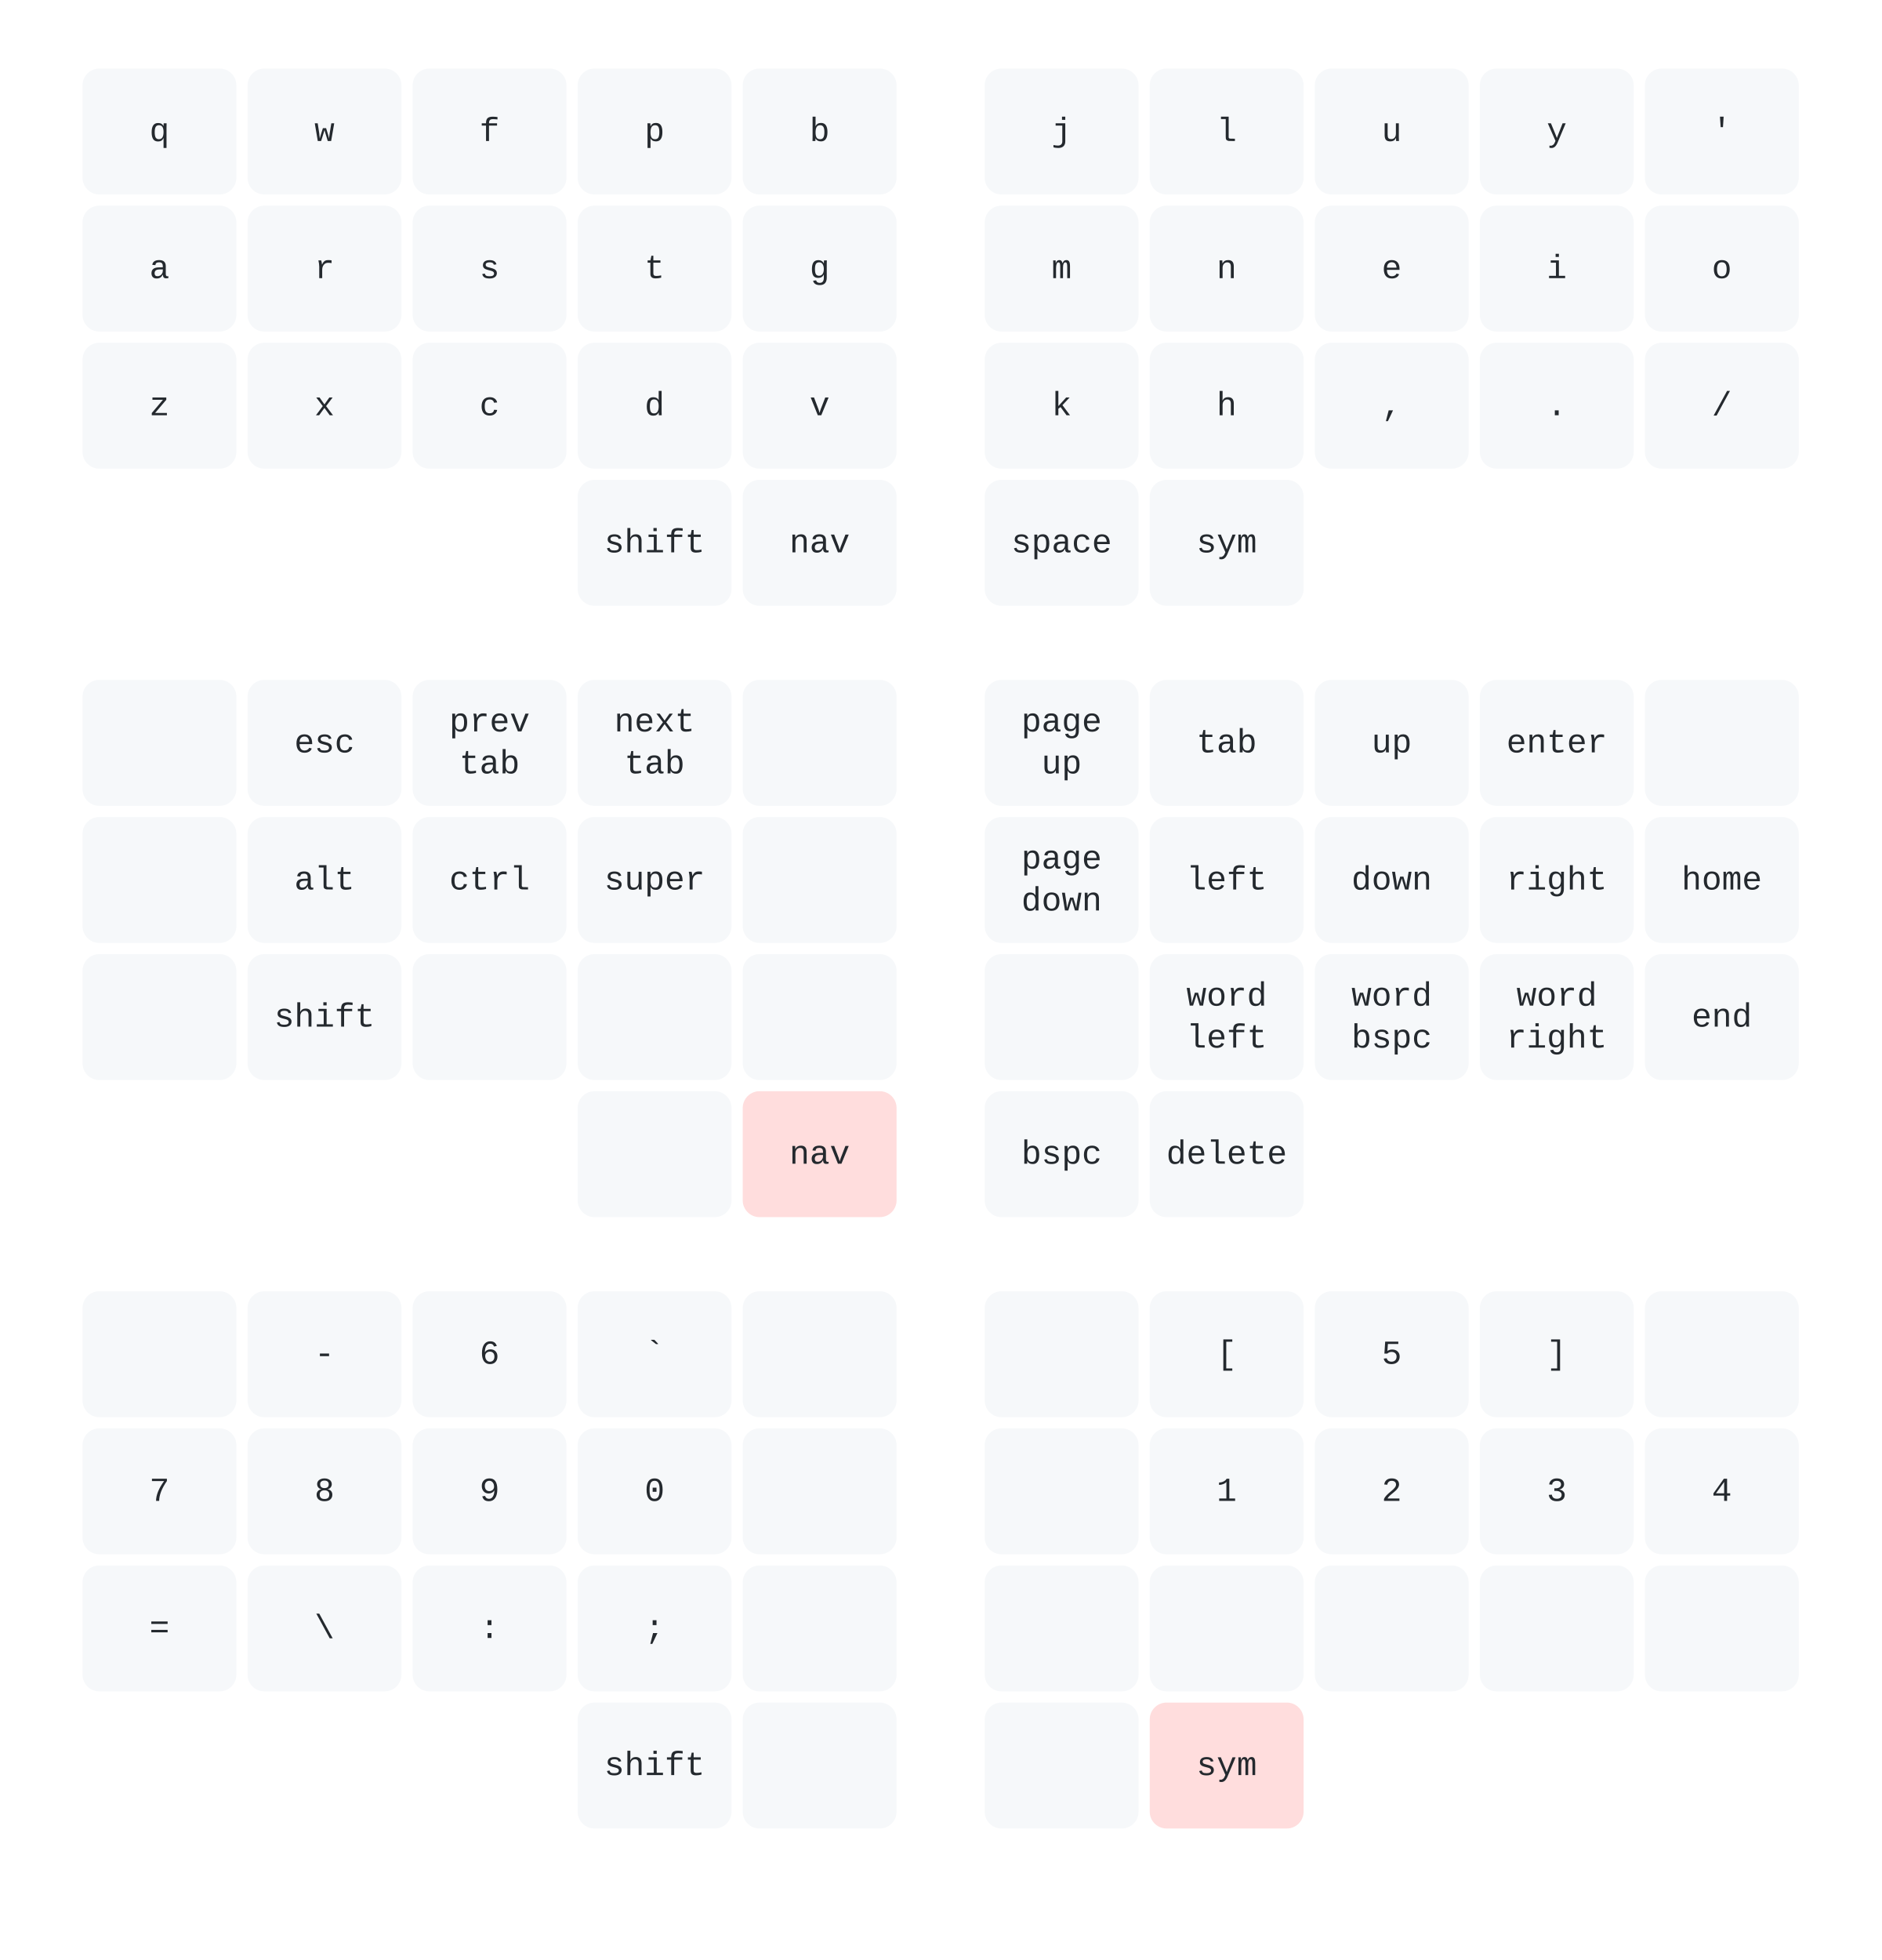
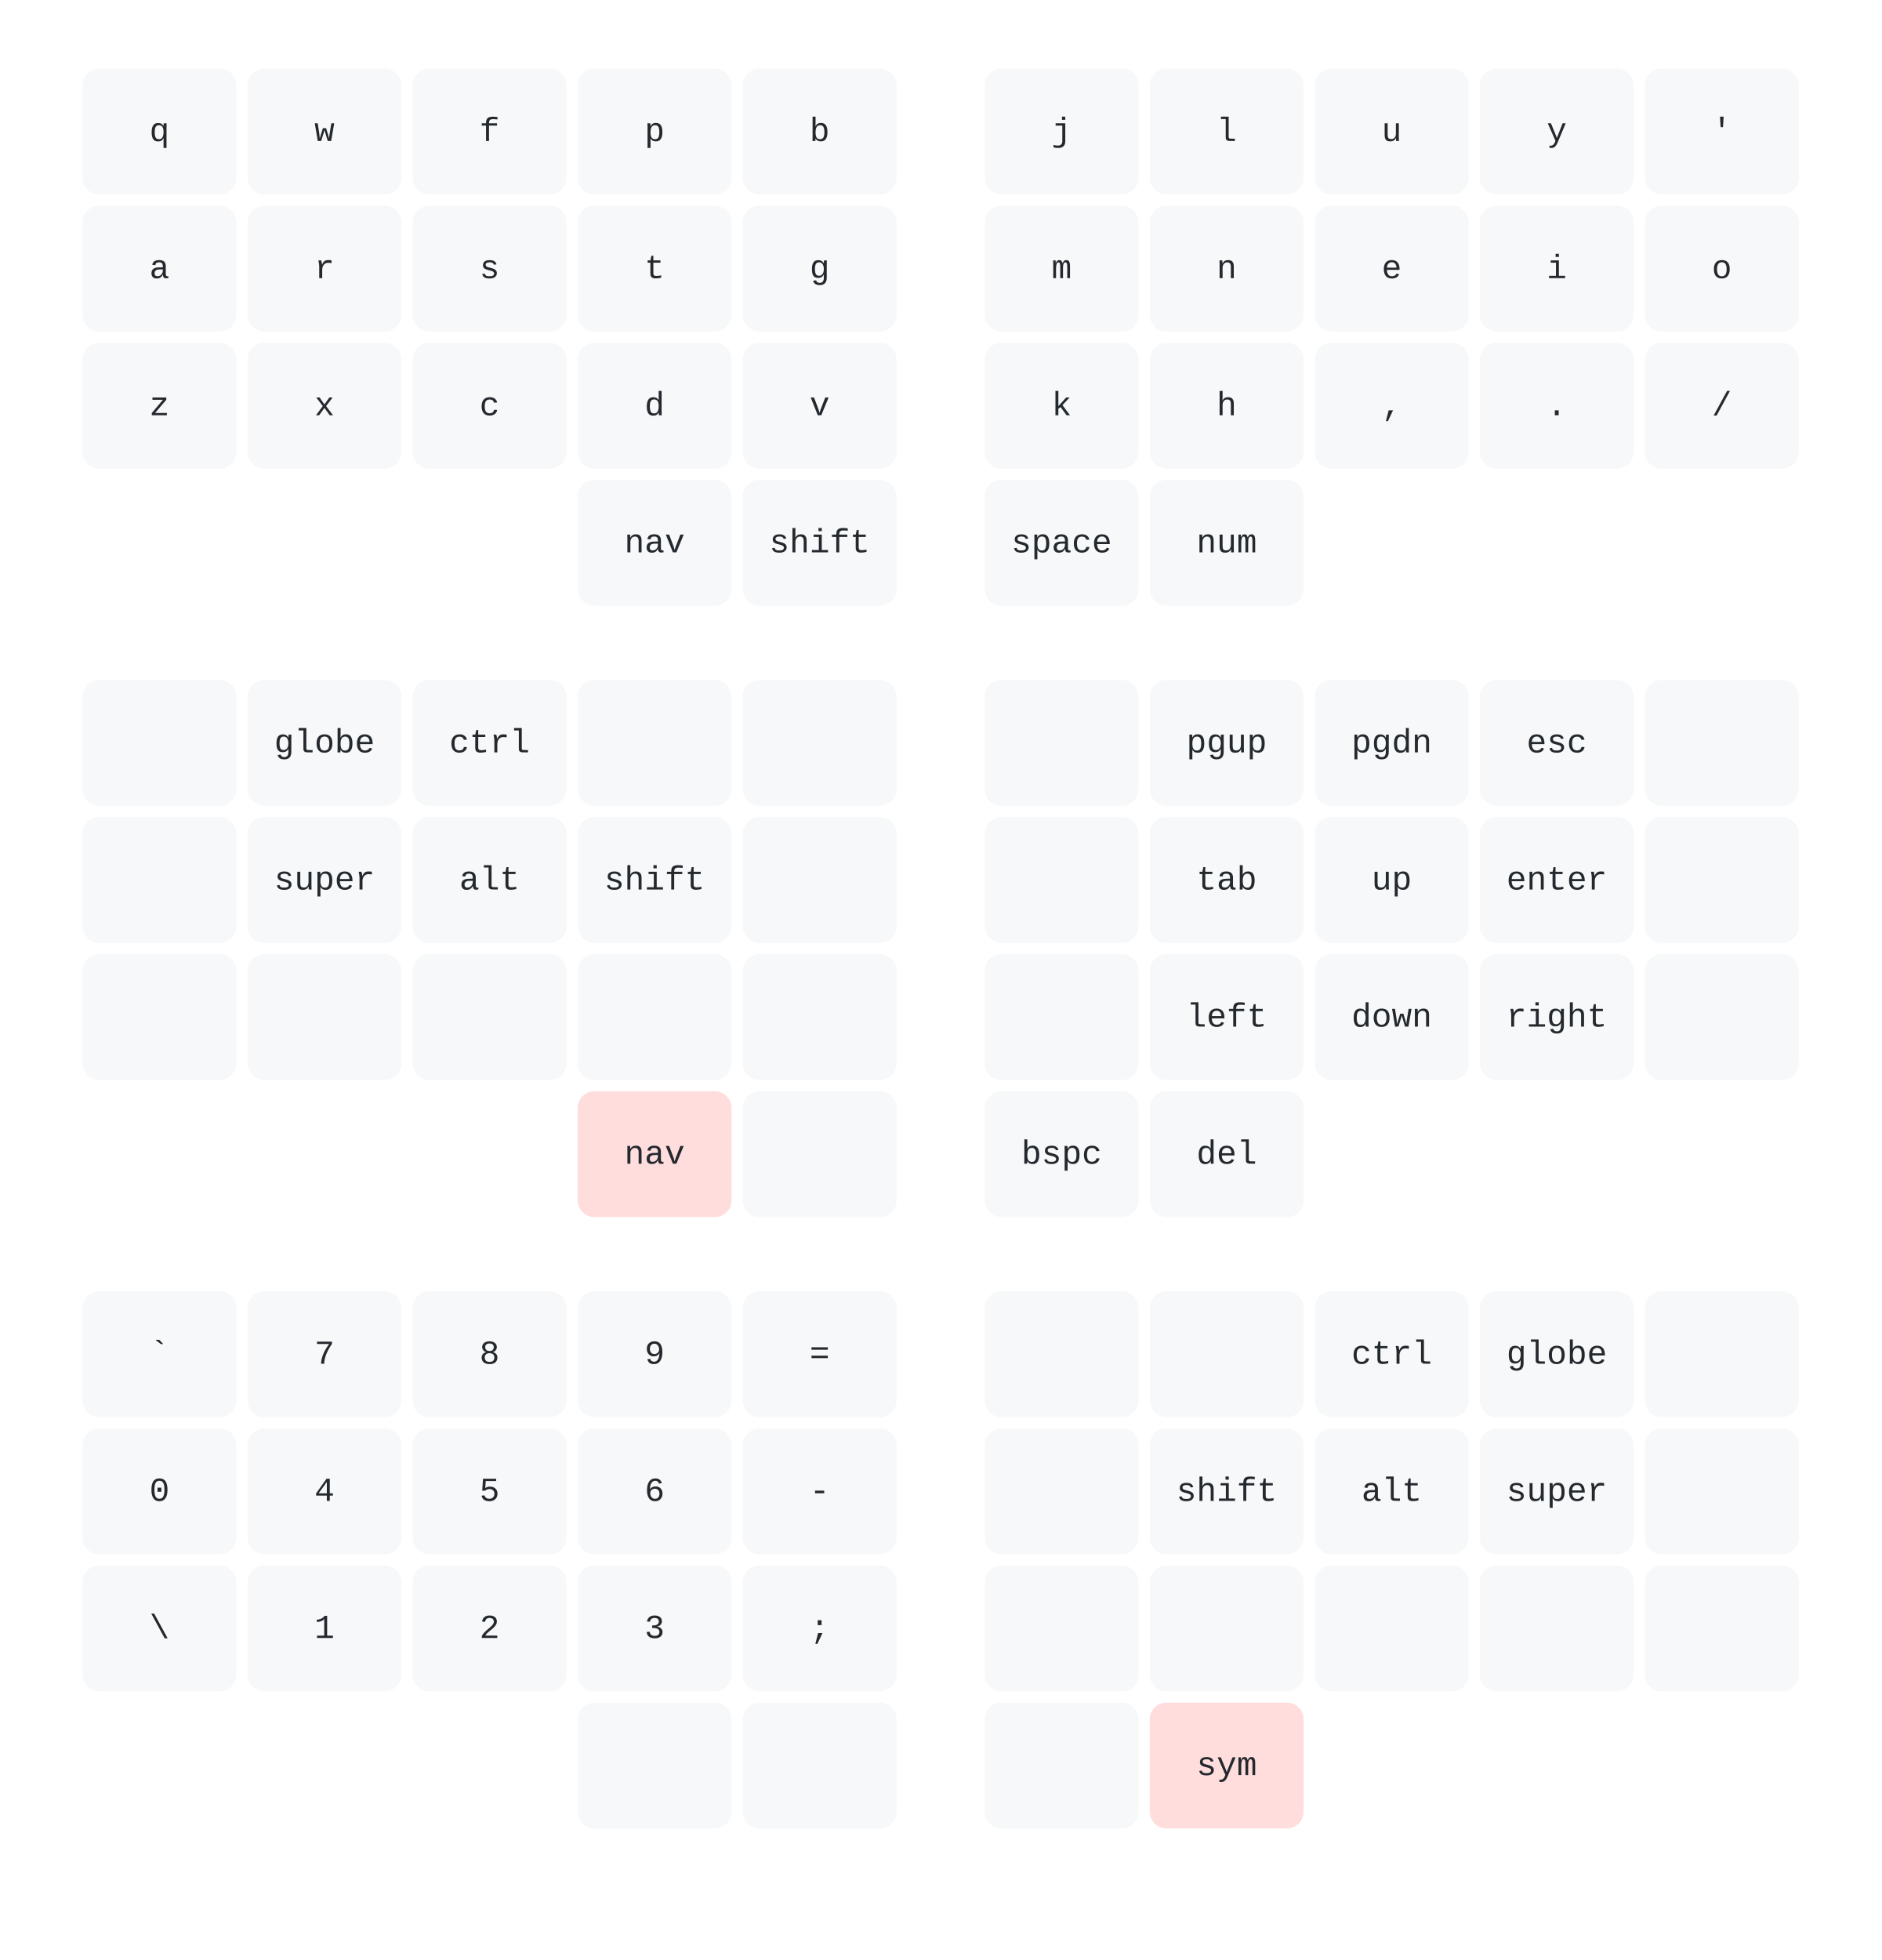
<svg xmlns="http://www.w3.org/2000/svg" width="672.5" height="700.5" viewBox="0 0 672.5 700.5">
  <style>
    svg {
        font-family: SFMono-Regular,Consolas,Liberation Mono,Menlo,monospace;
        font-size: 12px;
        font-kerning: normal;
        text-rendering: optimizeLegibility;
        fill: #24292e;
    }

    rect {
        fill: #f6f8fa;
    }

    .held {
        fill: #fdd;
    }
</style>
  <rect rx="6" ry="6" x="29.5" y="24.5" width="55" height="45" class="" />
  <text text-anchor="middle" dominant-baseline="middle" x="57.0" y="47.0">q</text>
  <rect rx="6" ry="6" x="88.5" y="24.5" width="55" height="45" class="" />
  <text text-anchor="middle" dominant-baseline="middle" x="116.0" y="47.0">w</text>
  <rect rx="6" ry="6" x="147.5" y="24.5" width="55" height="45" class="" />
  <text text-anchor="middle" dominant-baseline="middle" x="175.0" y="47.0">f</text>
  <rect rx="6" ry="6" x="206.5" y="24.5" width="55" height="45" class="" />
  <text text-anchor="middle" dominant-baseline="middle" x="234.0" y="47.0">p</text>
  <rect rx="6" ry="6" x="265.5" y="24.5" width="55" height="45" class="" />
  <text text-anchor="middle" dominant-baseline="middle" x="293.0" y="47.0">b</text>
  <rect rx="6" ry="6" x="29.5" y="73.5" width="55" height="45" class="" />
  <text text-anchor="middle" dominant-baseline="middle" x="57.0" y="96.0">a</text>
  <rect rx="6" ry="6" x="88.5" y="73.5" width="55" height="45" class="" />
  <text text-anchor="middle" dominant-baseline="middle" x="116.0" y="96.0">r</text>
  <rect rx="6" ry="6" x="147.5" y="73.5" width="55" height="45" class="" />
  <text text-anchor="middle" dominant-baseline="middle" x="175.0" y="96.0">s</text>
  <rect rx="6" ry="6" x="206.5" y="73.5" width="55" height="45" class="" />
  <text text-anchor="middle" dominant-baseline="middle" x="234.0" y="96.0">t</text>
  <rect rx="6" ry="6" x="265.5" y="73.5" width="55" height="45" class="" />
  <text text-anchor="middle" dominant-baseline="middle" x="293.0" y="96.0">g</text>
  <rect rx="6" ry="6" x="29.5" y="122.5" width="55" height="45" class="" />
  <text text-anchor="middle" dominant-baseline="middle" x="57.0" y="145.0">z</text>
  <rect rx="6" ry="6" x="88.5" y="122.5" width="55" height="45" class="" />
  <text text-anchor="middle" dominant-baseline="middle" x="116.0" y="145.0">x</text>
  <rect rx="6" ry="6" x="147.5" y="122.5" width="55" height="45" class="" />
  <text text-anchor="middle" dominant-baseline="middle" x="175.0" y="145.0">c</text>
  <rect rx="6" ry="6" x="206.5" y="122.5" width="55" height="45" class="" />
  <text text-anchor="middle" dominant-baseline="middle" x="234.0" y="145.0">d</text>
  <rect rx="6" ry="6" x="265.5" y="122.5" width="55" height="45" class="" />
  <text text-anchor="middle" dominant-baseline="middle" x="293.0" y="145.0">v</text>
  <rect rx="6" ry="6" x="352.0" y="24.5" width="55" height="45" class="" />
  <text text-anchor="middle" dominant-baseline="middle" x="379.5" y="47.0">j</text>
  <rect rx="6" ry="6" x="411.0" y="24.5" width="55" height="45" class="" />
  <text text-anchor="middle" dominant-baseline="middle" x="438.5" y="47.0">l</text>
  <rect rx="6" ry="6" x="470.0" y="24.5" width="55" height="45" class="" />
  <text text-anchor="middle" dominant-baseline="middle" x="497.5" y="47.0">u</text>
  <rect rx="6" ry="6" x="529.0" y="24.5" width="55" height="45" class="" />
  <text text-anchor="middle" dominant-baseline="middle" x="556.5" y="47.0">y</text>
  <rect rx="6" ry="6" x="588.0" y="24.5" width="55" height="45" class="" />
  <text text-anchor="middle" dominant-baseline="middle" x="615.5" y="47.0">'</text>
  <rect rx="6" ry="6" x="352.0" y="73.5" width="55" height="45" class="" />
  <text text-anchor="middle" dominant-baseline="middle" x="379.5" y="96.0">m</text>
  <rect rx="6" ry="6" x="411.0" y="73.5" width="55" height="45" class="" />
  <text text-anchor="middle" dominant-baseline="middle" x="438.5" y="96.0">n</text>
  <rect rx="6" ry="6" x="470.0" y="73.5" width="55" height="45" class="" />
  <text text-anchor="middle" dominant-baseline="middle" x="497.5" y="96.0">e</text>
  <rect rx="6" ry="6" x="529.0" y="73.5" width="55" height="45" class="" />
  <text text-anchor="middle" dominant-baseline="middle" x="556.5" y="96.0">i</text>
  <rect rx="6" ry="6" x="588.0" y="73.5" width="55" height="45" class="" />
  <text text-anchor="middle" dominant-baseline="middle" x="615.5" y="96.0">o</text>
  <rect rx="6" ry="6" x="352.0" y="122.5" width="55" height="45" class="" />
  <text text-anchor="middle" dominant-baseline="middle" x="379.5" y="145.0">k</text>
  <rect rx="6" ry="6" x="411.0" y="122.5" width="55" height="45" class="" />
  <text text-anchor="middle" dominant-baseline="middle" x="438.5" y="145.0">h</text>
  <rect rx="6" ry="6" x="470.0" y="122.5" width="55" height="45" class="" />
  <text text-anchor="middle" dominant-baseline="middle" x="497.5" y="145.0">,</text>
  <rect rx="6" ry="6" x="529.0" y="122.5" width="55" height="45" class="" />
  <text text-anchor="middle" dominant-baseline="middle" x="556.5" y="145.0">.</text>
  <rect rx="6" ry="6" x="588.0" y="122.5" width="55" height="45" class="" />
  <text text-anchor="middle" dominant-baseline="middle" x="615.5" y="145.0">/</text>
  <rect rx="6" ry="6" x="206.5" y="171.5" width="55" height="45" class="" />
-   <text text-anchor="middle" dominant-baseline="middle" x="234.0" y="194.0">shift</text>
+   <text text-anchor="middle" dominant-baseline="middle" x="234.0" y="194.0">nav</text>
  <rect rx="6" ry="6" x="265.5" y="171.5" width="55" height="45" class="" />
-   <text text-anchor="middle" dominant-baseline="middle" x="293.0" y="194.0">nav</text>
+   <text text-anchor="middle" dominant-baseline="middle" x="293.0" y="194.0">shift</text>
  <rect rx="6" ry="6" x="352.0" y="171.5" width="55" height="45" class="" />
  <text text-anchor="middle" dominant-baseline="middle" x="379.5" y="194.0">space</text>
  <rect rx="6" ry="6" x="411.0" y="171.5" width="55" height="45" class="" />
-   <text text-anchor="middle" dominant-baseline="middle" x="438.5" y="194.0">sym</text>
+   <text text-anchor="middle" dominant-baseline="middle" x="438.5" y="194.0">num</text>
  <rect rx="6" ry="6" x="29.5" y="243.0" width="55" height="45" class="" />
  <rect rx="6" ry="6" x="88.5" y="243.0" width="55" height="45" class="" />
-   <text text-anchor="middle" dominant-baseline="middle" x="116.0" y="265.5">esc</text>
+   <text text-anchor="middle" dominant-baseline="middle" x="116.0" y="265.5">globe</text>
  <rect rx="6" ry="6" x="147.5" y="243.0" width="55" height="45" class="" />
-   <text text-anchor="middle" dominant-baseline="middle" x="175.0" y="258.0">prev</text>
-   <text text-anchor="middle" dominant-baseline="middle" x="175.0" y="273.0">tab</text>
+   <text text-anchor="middle" dominant-baseline="middle" x="175.0" y="265.5">ctrl</text>
  <rect rx="6" ry="6" x="206.5" y="243.0" width="55" height="45" class="" />
-   <text text-anchor="middle" dominant-baseline="middle" x="234.0" y="258.0">next</text>
-   <text text-anchor="middle" dominant-baseline="middle" x="234.0" y="273.0">tab</text>
  <rect rx="6" ry="6" x="265.5" y="243.0" width="55" height="45" class="" />
  <rect rx="6" ry="6" x="29.5" y="292.0" width="55" height="45" class="" />
  <rect rx="6" ry="6" x="88.5" y="292.0" width="55" height="45" class="" />
-   <text text-anchor="middle" dominant-baseline="middle" x="116.0" y="314.5">alt</text>
+   <text text-anchor="middle" dominant-baseline="middle" x="116.0" y="314.5">super</text>
  <rect rx="6" ry="6" x="147.5" y="292.0" width="55" height="45" class="" />
-   <text text-anchor="middle" dominant-baseline="middle" x="175.0" y="314.5">ctrl</text>
+   <text text-anchor="middle" dominant-baseline="middle" x="175.0" y="314.5">alt</text>
  <rect rx="6" ry="6" x="206.5" y="292.0" width="55" height="45" class="" />
-   <text text-anchor="middle" dominant-baseline="middle" x="234.0" y="314.5">super</text>
+   <text text-anchor="middle" dominant-baseline="middle" x="234.0" y="314.5">shift</text>
  <rect rx="6" ry="6" x="265.5" y="292.0" width="55" height="45" class="" />
  <rect rx="6" ry="6" x="29.5" y="341.0" width="55" height="45" class="" />
  <rect rx="6" ry="6" x="88.5" y="341.0" width="55" height="45" class="" />
-   <text text-anchor="middle" dominant-baseline="middle" x="116.0" y="363.5">shift</text>
  <rect rx="6" ry="6" x="147.5" y="341.0" width="55" height="45" class="" />
  <rect rx="6" ry="6" x="206.5" y="341.0" width="55" height="45" class="" />
  <rect rx="6" ry="6" x="265.5" y="341.0" width="55" height="45" class="" />
  <rect rx="6" ry="6" x="352.0" y="243.0" width="55" height="45" class="" />
-   <text text-anchor="middle" dominant-baseline="middle" x="379.5" y="258.0">page</text>
-   <text text-anchor="middle" dominant-baseline="middle" x="379.5" y="273.0">up</text>
  <rect rx="6" ry="6" x="411.0" y="243.0" width="55" height="45" class="" />
-   <text text-anchor="middle" dominant-baseline="middle" x="438.5" y="265.5">tab</text>
+   <text text-anchor="middle" dominant-baseline="middle" x="438.5" y="265.5">pgup</text>
  <rect rx="6" ry="6" x="470.0" y="243.0" width="55" height="45" class="" />
-   <text text-anchor="middle" dominant-baseline="middle" x="497.5" y="265.5">up</text>
+   <text text-anchor="middle" dominant-baseline="middle" x="497.5" y="265.5">pgdn</text>
  <rect rx="6" ry="6" x="529.0" y="243.0" width="55" height="45" class="" />
-   <text text-anchor="middle" dominant-baseline="middle" x="556.5" y="265.5">enter</text>
+   <text text-anchor="middle" dominant-baseline="middle" x="556.5" y="265.5">esc</text>
  <rect rx="6" ry="6" x="588.0" y="243.0" width="55" height="45" class="" />
  <rect rx="6" ry="6" x="352.0" y="292.0" width="55" height="45" class="" />
-   <text text-anchor="middle" dominant-baseline="middle" x="379.5" y="307.0">page</text>
-   <text text-anchor="middle" dominant-baseline="middle" x="379.5" y="322.0">down</text>
  <rect rx="6" ry="6" x="411.0" y="292.0" width="55" height="45" class="" />
-   <text text-anchor="middle" dominant-baseline="middle" x="438.5" y="314.5">left</text>
+   <text text-anchor="middle" dominant-baseline="middle" x="438.5" y="314.5">tab</text>
  <rect rx="6" ry="6" x="470.0" y="292.0" width="55" height="45" class="" />
-   <text text-anchor="middle" dominant-baseline="middle" x="497.5" y="314.5">down</text>
+   <text text-anchor="middle" dominant-baseline="middle" x="497.5" y="314.5">up</text>
  <rect rx="6" ry="6" x="529.0" y="292.0" width="55" height="45" class="" />
-   <text text-anchor="middle" dominant-baseline="middle" x="556.5" y="314.5">right</text>
+   <text text-anchor="middle" dominant-baseline="middle" x="556.5" y="314.5">enter</text>
  <rect rx="6" ry="6" x="588.0" y="292.0" width="55" height="45" class="" />
-   <text text-anchor="middle" dominant-baseline="middle" x="615.5" y="314.5">home</text>
  <rect rx="6" ry="6" x="352.0" y="341.0" width="55" height="45" class="" />
  <rect rx="6" ry="6" x="411.0" y="341.0" width="55" height="45" class="" />
-   <text text-anchor="middle" dominant-baseline="middle" x="438.5" y="356.0">word</text>
-   <text text-anchor="middle" dominant-baseline="middle" x="438.5" y="371.0">left</text>
+   <text text-anchor="middle" dominant-baseline="middle" x="438.5" y="363.5">left</text>
  <rect rx="6" ry="6" x="470.0" y="341.0" width="55" height="45" class="" />
-   <text text-anchor="middle" dominant-baseline="middle" x="497.5" y="356.0">word</text>
-   <text text-anchor="middle" dominant-baseline="middle" x="497.5" y="371.0">bspc</text>
+   <text text-anchor="middle" dominant-baseline="middle" x="497.5" y="363.5">down</text>
  <rect rx="6" ry="6" x="529.0" y="341.0" width="55" height="45" class="" />
-   <text text-anchor="middle" dominant-baseline="middle" x="556.5" y="356.0">word</text>
-   <text text-anchor="middle" dominant-baseline="middle" x="556.5" y="371.0">right</text>
+   <text text-anchor="middle" dominant-baseline="middle" x="556.5" y="363.5">right</text>
  <rect rx="6" ry="6" x="588.0" y="341.0" width="55" height="45" class="" />
-   <text text-anchor="middle" dominant-baseline="middle" x="615.5" y="363.5">end</text>
-   <rect rx="6" ry="6" x="206.5" y="390.0" width="55" height="45" class="" />
-   <rect rx="6" ry="6" x="265.5" y="390.0" width="55" height="45" class="held" />
-   <text text-anchor="middle" dominant-baseline="middle" x="293.0" y="412.5">nav</text>
+   <rect rx="6" ry="6" x="206.5" y="390.0" width="55" height="45" class="held" />
+   <text text-anchor="middle" dominant-baseline="middle" x="234.0" y="412.5">nav</text>
+   <rect rx="6" ry="6" x="265.5" y="390.0" width="55" height="45" class="" />
  <rect rx="6" ry="6" x="352.0" y="390.0" width="55" height="45" class="" />
  <text text-anchor="middle" dominant-baseline="middle" x="379.5" y="412.5">bspc</text>
  <rect rx="6" ry="6" x="411.0" y="390.0" width="55" height="45" class="" />
-   <text text-anchor="middle" dominant-baseline="middle" x="438.5" y="412.5">delete</text>
+   <text text-anchor="middle" dominant-baseline="middle" x="438.5" y="412.5">del</text>
  <rect rx="6" ry="6" x="29.5" y="461.5" width="55" height="45" class="" />
+   <text text-anchor="middle" dominant-baseline="middle" x="57.0" y="484.0">`</text>
  <rect rx="6" ry="6" x="88.5" y="461.5" width="55" height="45" class="" />
-   <text text-anchor="middle" dominant-baseline="middle" x="116.0" y="484.0">-</text>
+   <text text-anchor="middle" dominant-baseline="middle" x="116.0" y="484.0">7</text>
  <rect rx="6" ry="6" x="147.5" y="461.5" width="55" height="45" class="" />
-   <text text-anchor="middle" dominant-baseline="middle" x="175.0" y="484.0">6</text>
+   <text text-anchor="middle" dominant-baseline="middle" x="175.0" y="484.0">8</text>
  <rect rx="6" ry="6" x="206.5" y="461.5" width="55" height="45" class="" />
-   <text text-anchor="middle" dominant-baseline="middle" x="234.0" y="484.0">`</text>
+   <text text-anchor="middle" dominant-baseline="middle" x="234.0" y="484.0">9</text>
  <rect rx="6" ry="6" x="265.5" y="461.5" width="55" height="45" class="" />
+   <text text-anchor="middle" dominant-baseline="middle" x="293.0" y="484.0">=</text>
  <rect rx="6" ry="6" x="29.5" y="510.5" width="55" height="45" class="" />
-   <text text-anchor="middle" dominant-baseline="middle" x="57.0" y="533.0">7</text>
+   <text text-anchor="middle" dominant-baseline="middle" x="57.0" y="533.0">0</text>
  <rect rx="6" ry="6" x="88.5" y="510.5" width="55" height="45" class="" />
-   <text text-anchor="middle" dominant-baseline="middle" x="116.0" y="533.0">8</text>
+   <text text-anchor="middle" dominant-baseline="middle" x="116.0" y="533.0">4</text>
  <rect rx="6" ry="6" x="147.5" y="510.5" width="55" height="45" class="" />
-   <text text-anchor="middle" dominant-baseline="middle" x="175.0" y="533.0">9</text>
+   <text text-anchor="middle" dominant-baseline="middle" x="175.0" y="533.0">5</text>
  <rect rx="6" ry="6" x="206.5" y="510.5" width="55" height="45" class="" />
-   <text text-anchor="middle" dominant-baseline="middle" x="234.0" y="533.0">0</text>
+   <text text-anchor="middle" dominant-baseline="middle" x="234.0" y="533.0">6</text>
  <rect rx="6" ry="6" x="265.5" y="510.5" width="55" height="45" class="" />
+   <text text-anchor="middle" dominant-baseline="middle" x="293.0" y="533.0">-</text>
  <rect rx="6" ry="6" x="29.5" y="559.5" width="55" height="45" class="" />
-   <text text-anchor="middle" dominant-baseline="middle" x="57.0" y="582.0">=</text>
+   <text text-anchor="middle" dominant-baseline="middle" x="57.0" y="582.0">\</text>
  <rect rx="6" ry="6" x="88.5" y="559.5" width="55" height="45" class="" />
-   <text text-anchor="middle" dominant-baseline="middle" x="116.0" y="582.0">\</text>
+   <text text-anchor="middle" dominant-baseline="middle" x="116.0" y="582.0">1</text>
  <rect rx="6" ry="6" x="147.5" y="559.5" width="55" height="45" class="" />
-   <text text-anchor="middle" dominant-baseline="middle" x="175.0" y="582.0">:</text>
+   <text text-anchor="middle" dominant-baseline="middle" x="175.0" y="582.0">2</text>
  <rect rx="6" ry="6" x="206.5" y="559.5" width="55" height="45" class="" />
-   <text text-anchor="middle" dominant-baseline="middle" x="234.0" y="582.0">;</text>
+   <text text-anchor="middle" dominant-baseline="middle" x="234.0" y="582.0">3</text>
  <rect rx="6" ry="6" x="265.5" y="559.5" width="55" height="45" class="" />
+   <text text-anchor="middle" dominant-baseline="middle" x="293.0" y="582.0">;</text>
  <rect rx="6" ry="6" x="352.0" y="461.5" width="55" height="45" class="" />
  <rect rx="6" ry="6" x="411.0" y="461.5" width="55" height="45" class="" />
-   <text text-anchor="middle" dominant-baseline="middle" x="438.5" y="484.0">[</text>
  <rect rx="6" ry="6" x="470.0" y="461.5" width="55" height="45" class="" />
-   <text text-anchor="middle" dominant-baseline="middle" x="497.5" y="484.0">5</text>
+   <text text-anchor="middle" dominant-baseline="middle" x="497.5" y="484.0">ctrl</text>
  <rect rx="6" ry="6" x="529.0" y="461.5" width="55" height="45" class="" />
-   <text text-anchor="middle" dominant-baseline="middle" x="556.5" y="484.0">]</text>
+   <text text-anchor="middle" dominant-baseline="middle" x="556.5" y="484.0">globe</text>
  <rect rx="6" ry="6" x="588.0" y="461.5" width="55" height="45" class="" />
  <rect rx="6" ry="6" x="352.0" y="510.5" width="55" height="45" class="" />
  <rect rx="6" ry="6" x="411.0" y="510.5" width="55" height="45" class="" />
-   <text text-anchor="middle" dominant-baseline="middle" x="438.5" y="533.0">1</text>
+   <text text-anchor="middle" dominant-baseline="middle" x="438.5" y="533.0">shift</text>
  <rect rx="6" ry="6" x="470.0" y="510.5" width="55" height="45" class="" />
-   <text text-anchor="middle" dominant-baseline="middle" x="497.5" y="533.0">2</text>
+   <text text-anchor="middle" dominant-baseline="middle" x="497.5" y="533.0">alt</text>
  <rect rx="6" ry="6" x="529.0" y="510.5" width="55" height="45" class="" />
-   <text text-anchor="middle" dominant-baseline="middle" x="556.5" y="533.0">3</text>
+   <text text-anchor="middle" dominant-baseline="middle" x="556.5" y="533.0">super</text>
  <rect rx="6" ry="6" x="588.0" y="510.5" width="55" height="45" class="" />
-   <text text-anchor="middle" dominant-baseline="middle" x="615.5" y="533.0">4</text>
  <rect rx="6" ry="6" x="352.0" y="559.5" width="55" height="45" class="" />
  <rect rx="6" ry="6" x="411.0" y="559.5" width="55" height="45" class="" />
  <rect rx="6" ry="6" x="470.0" y="559.5" width="55" height="45" class="" />
  <rect rx="6" ry="6" x="529.0" y="559.5" width="55" height="45" class="" />
  <rect rx="6" ry="6" x="588.0" y="559.5" width="55" height="45" class="" />
  <rect rx="6" ry="6" x="206.5" y="608.5" width="55" height="45" class="" />
-   <text text-anchor="middle" dominant-baseline="middle" x="234.0" y="631.0">shift</text>
  <rect rx="6" ry="6" x="265.5" y="608.5" width="55" height="45" class="" />
  <rect rx="6" ry="6" x="352.0" y="608.5" width="55" height="45" class="" />
  <rect rx="6" ry="6" x="411.0" y="608.5" width="55" height="45" class="held" />
  <text text-anchor="middle" dominant-baseline="middle" x="438.5" y="631.0">sym</text>
</svg>
